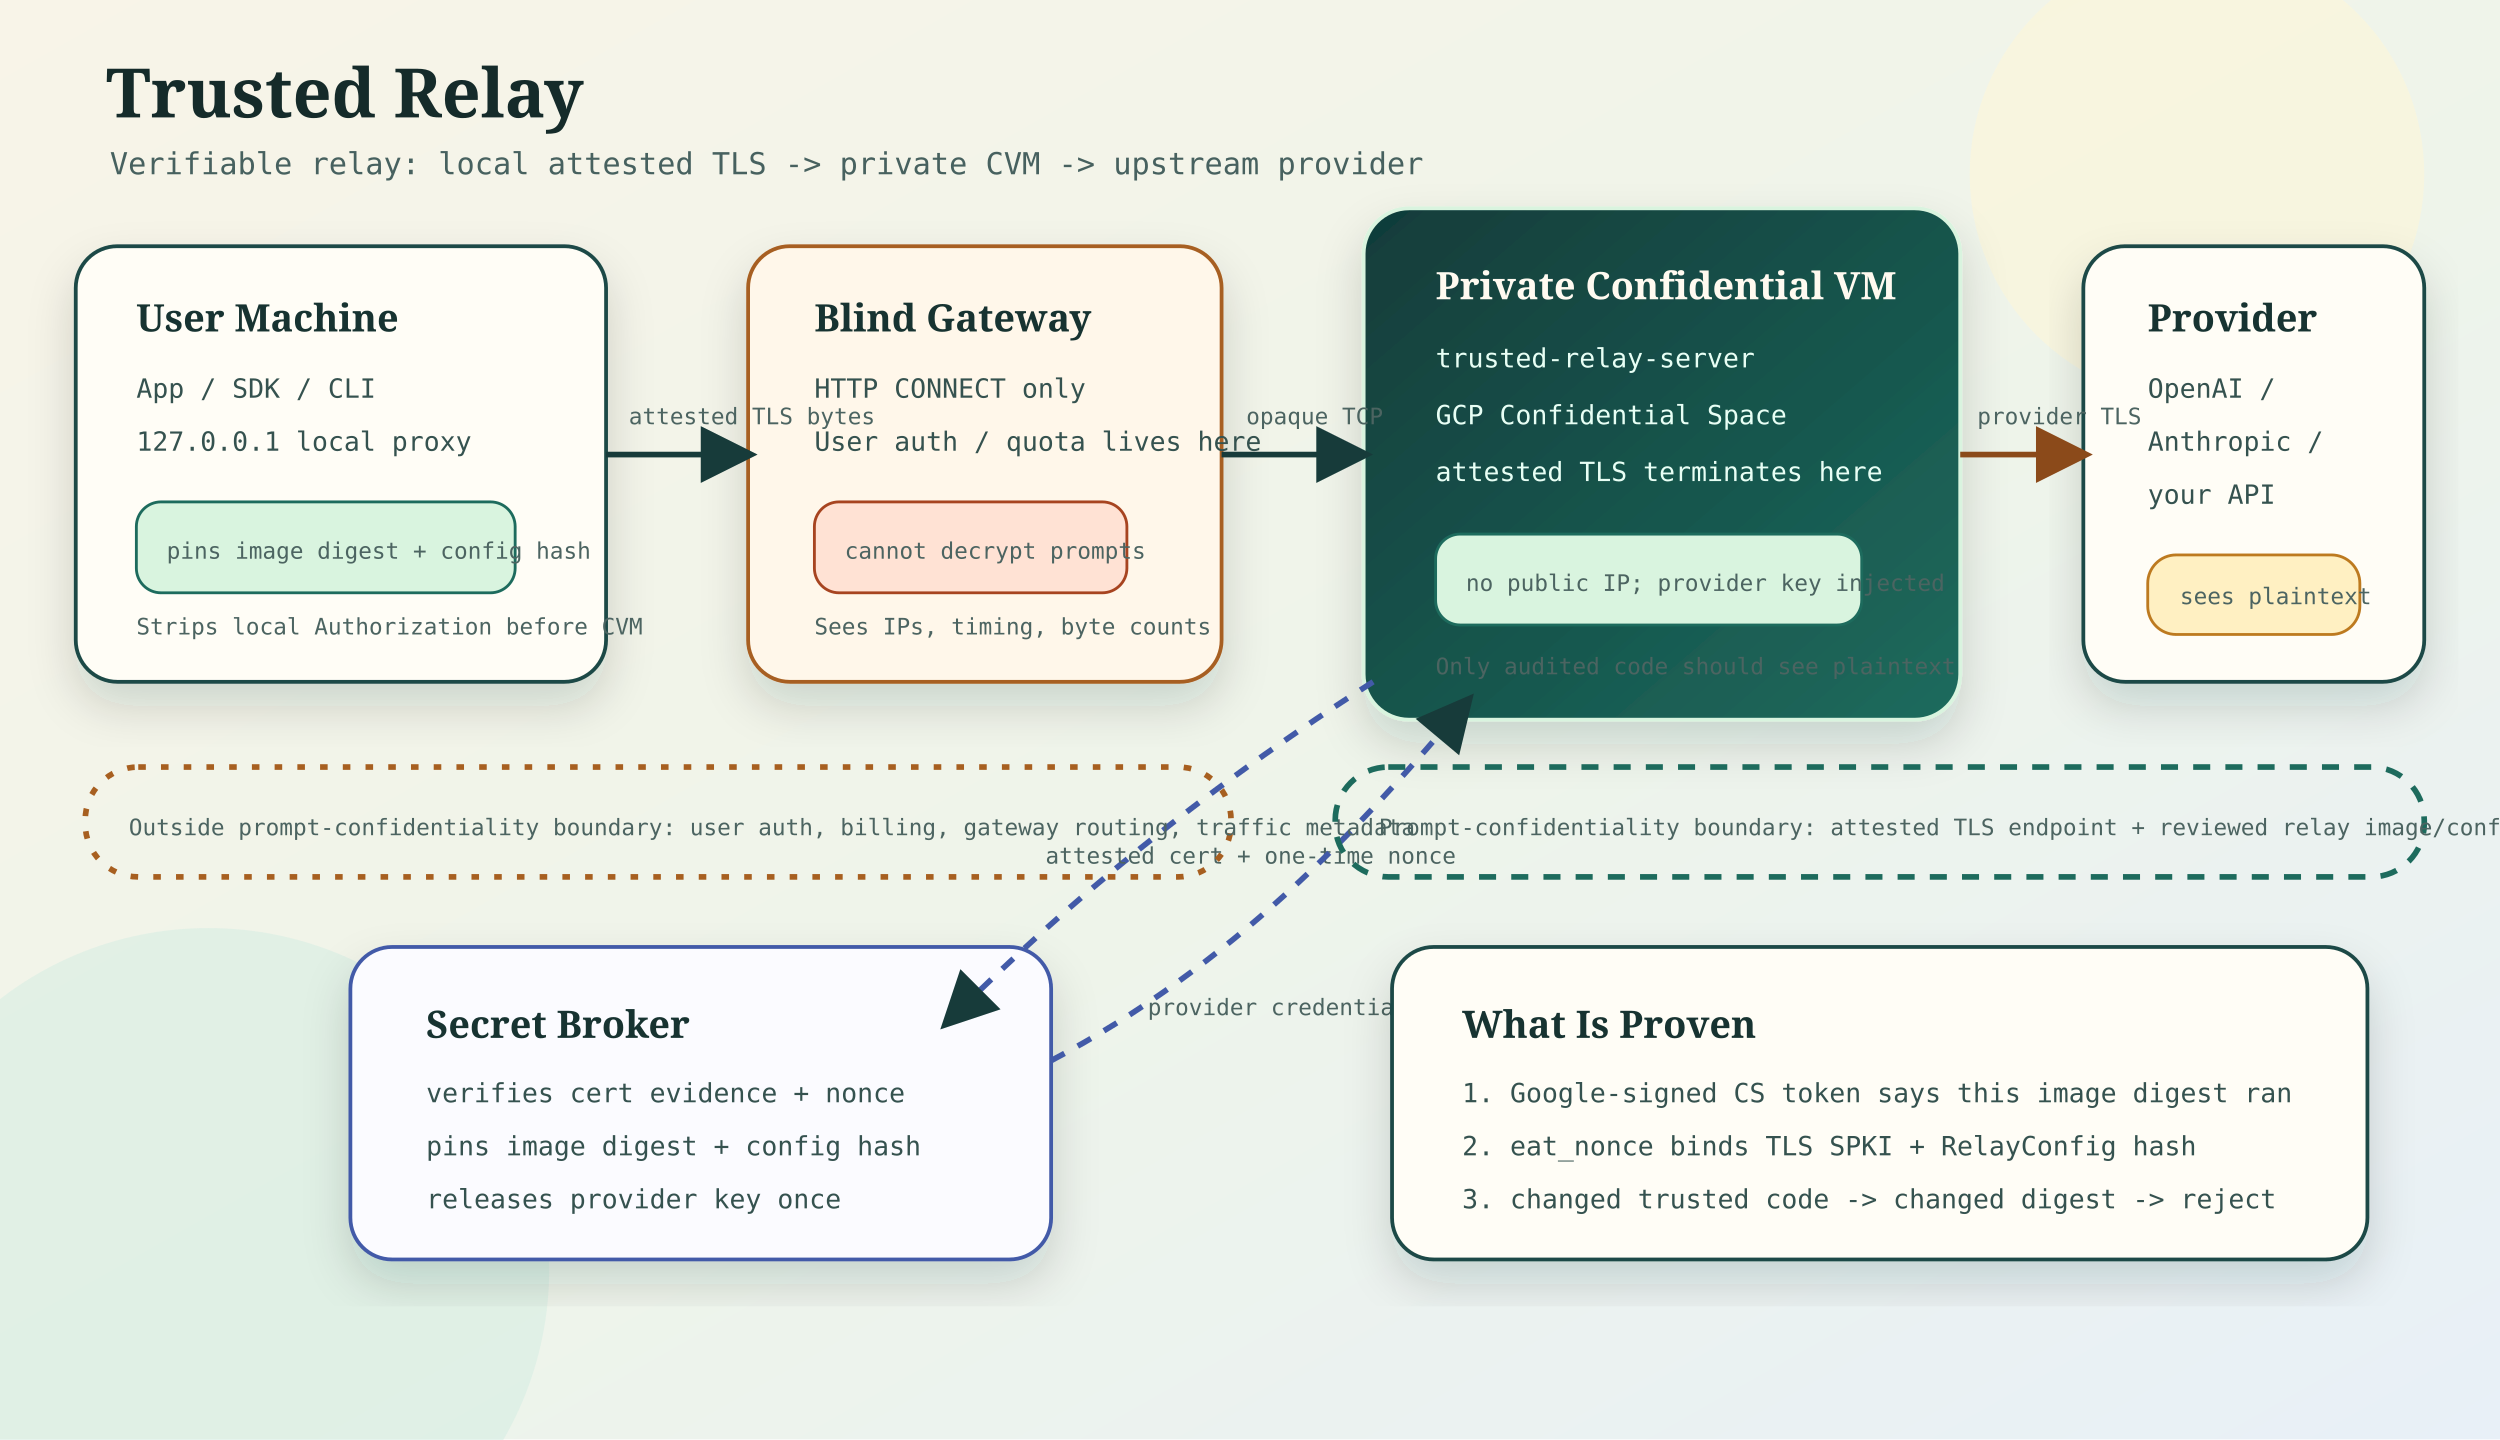
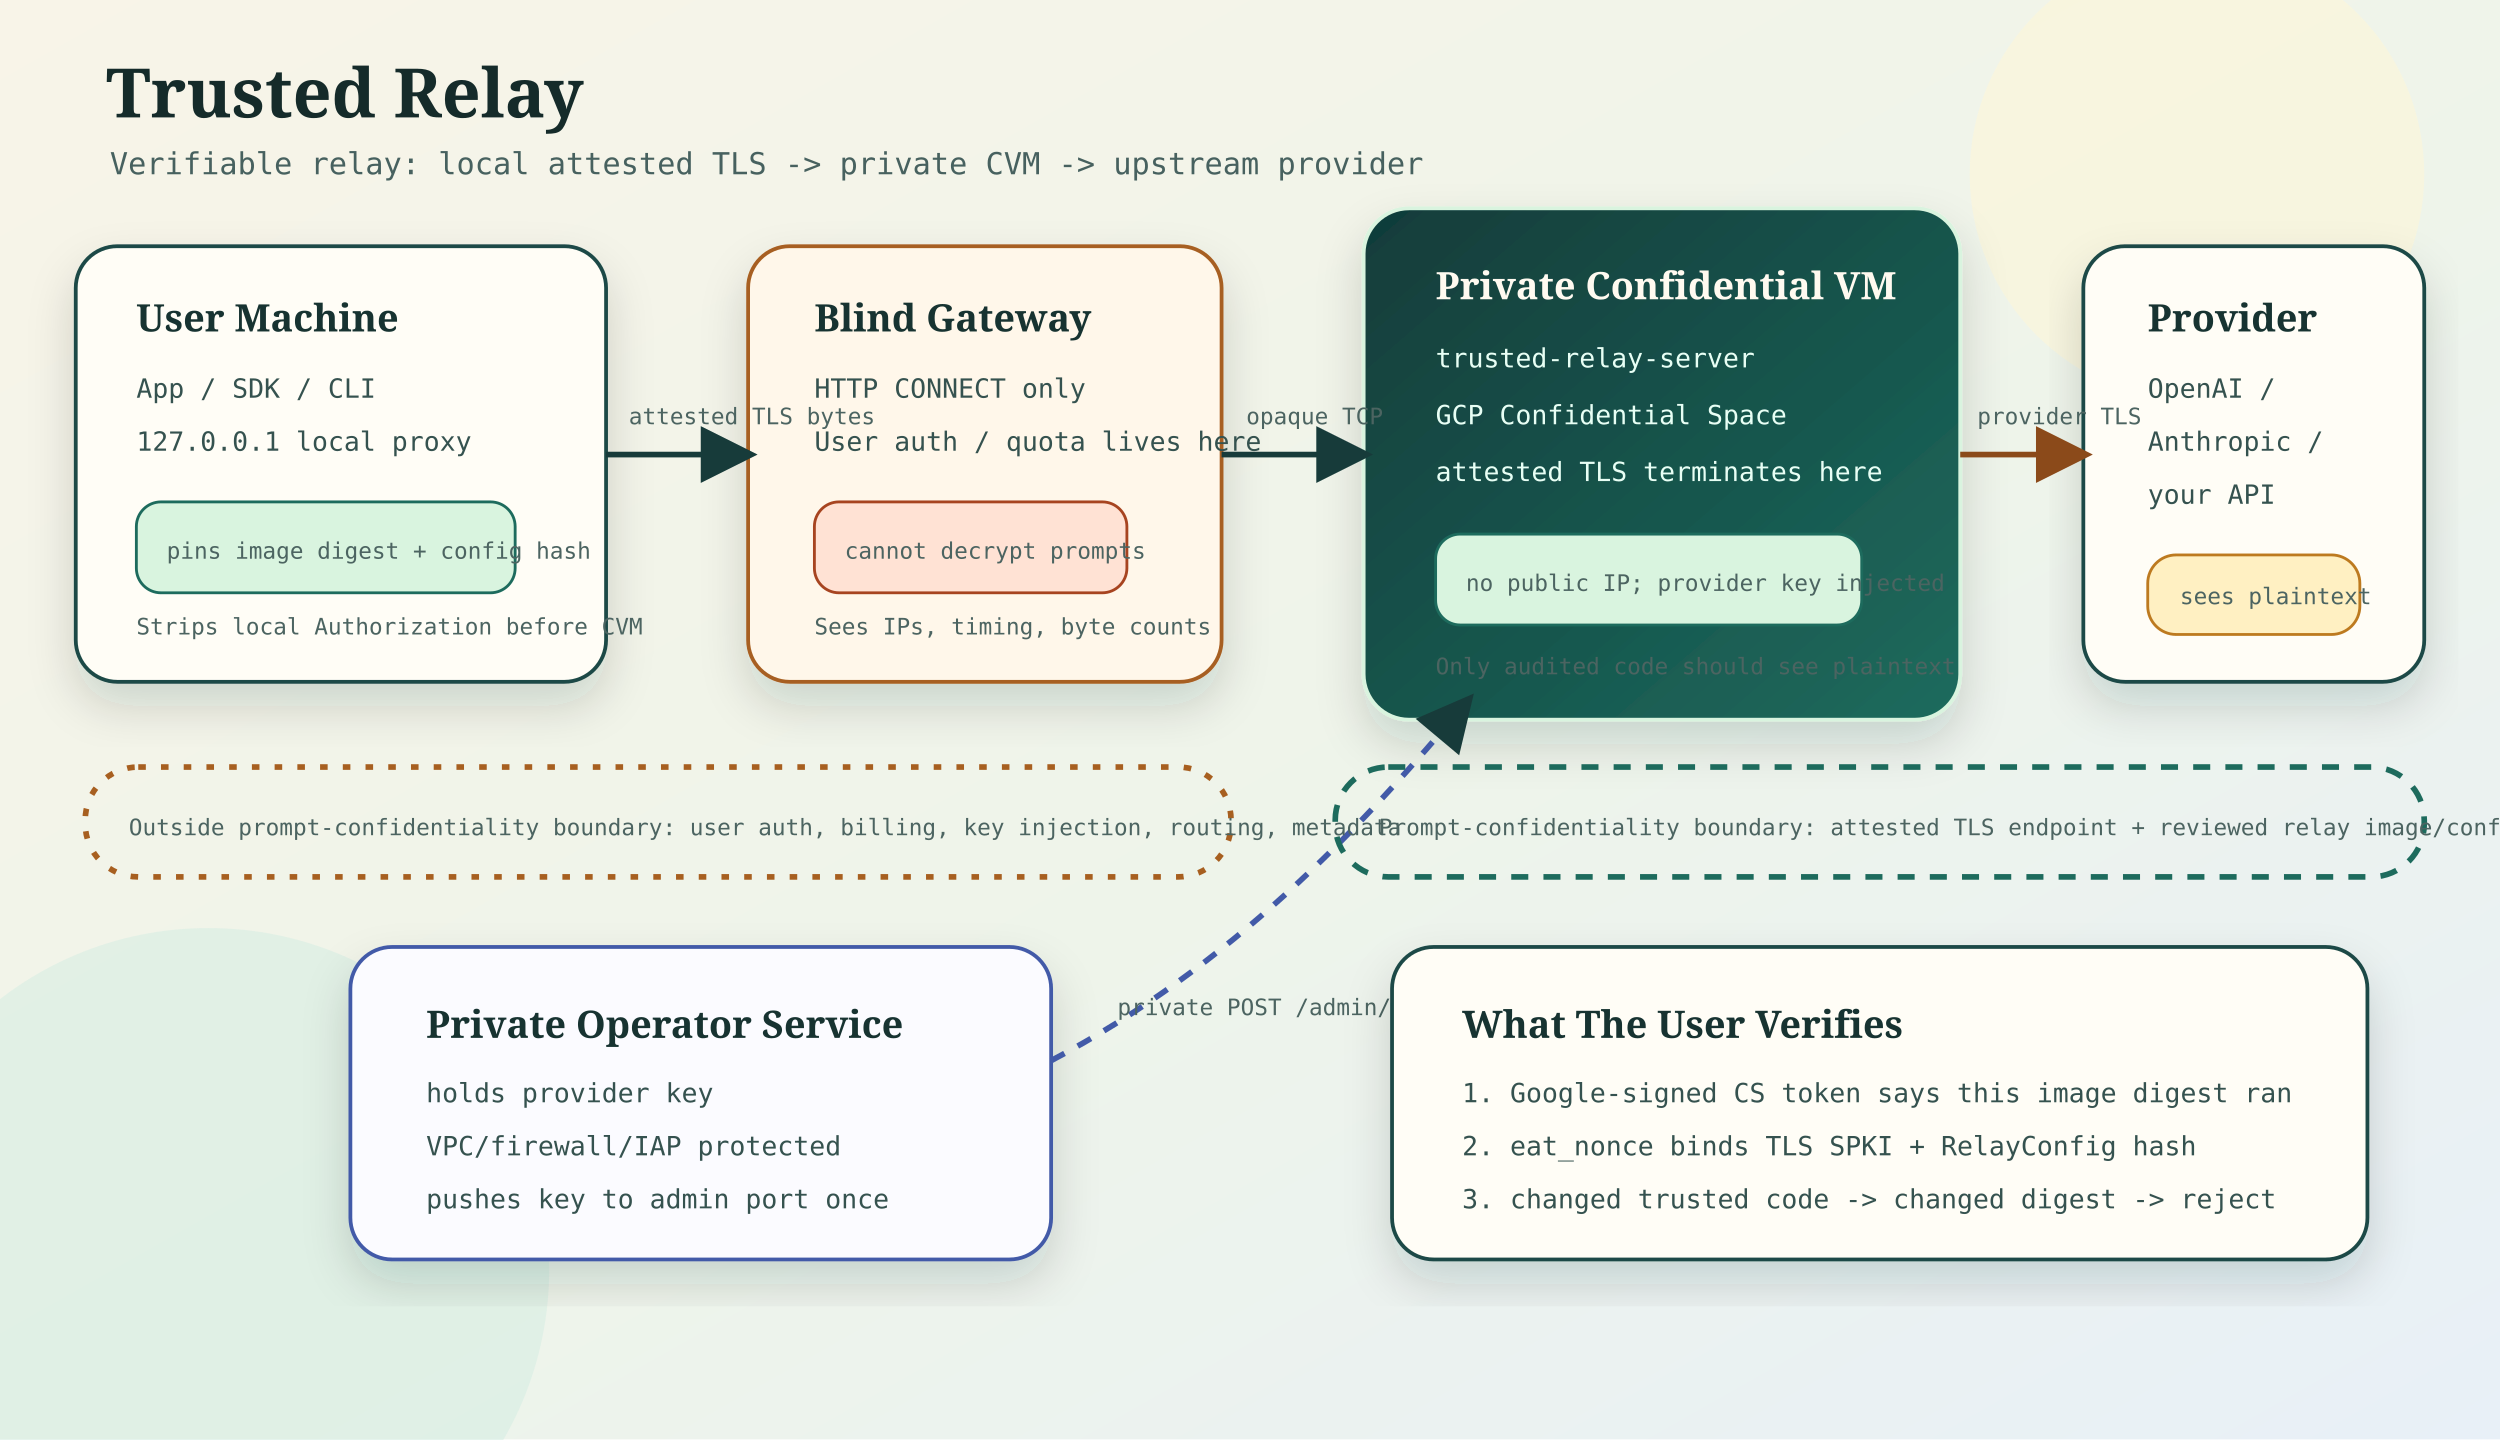
<svg xmlns="http://www.w3.org/2000/svg" viewBox="0 0 1320 760" role="img" aria-labelledby="title desc">
  <defs>
    <linearGradient id="bg" x1="0" y1="0" x2="1" y2="1">
      <stop offset="0" stop-color="#f8f4e8" />
      <stop offset="0.55" stop-color="#eef4ea" />
      <stop offset="1" stop-color="#e8f0f7" />
    </linearGradient>
    <linearGradient id="secure" x1="0" y1="0" x2="1" y2="1">
      <stop offset="0" stop-color="#113c3a" />
      <stop offset="1" stop-color="#1d6b5d" />
    </linearGradient>
    <linearGradient id="edge" x1="0" y1="0" x2="1" y2="1">
      <stop offset="0" stop-color="#5f3b16" />
      <stop offset="1" stop-color="#a75f20" />
    </linearGradient>
    <filter id="shadow" x="-10%" y="-15%" width="120%" height="130%">
      <feDropShadow dx="0" dy="12" stdDeviation="12" flood-color="#15302d" flood-opacity="0.16" />
    </filter>
    <marker id="arrow" viewBox="0 0 12 12" refX="10" refY="6" markerWidth="10" markerHeight="10" orient="auto-start-reverse">
      <path d="M 0 0 L 12 6 L 0 12 z" fill="#173b3a" />
    </marker>
    <marker id="arrowSoft" viewBox="0 0 12 12" refX="10" refY="6" markerWidth="10" markerHeight="10" orient="auto-start-reverse">
      <path d="M 0 0 L 12 6 L 0 12 z" fill="#8b4a1a" />
    </marker>
    <style>
      .title{font:700 36px Georgia,serif;fill:#152b2a}
      .subtitle{font:16px ui-monospace,SFMono-Regular,Menlo,monospace;fill:#47615f}
      .label{font:700 20px Georgia,serif;fill:#173331}
      .small{font:14px ui-monospace,SFMono-Regular,Menlo,monospace;fill:#35524f}
      .tiny{font:12px ui-monospace,SFMono-Regular,Menlo,monospace;fill:#4c6461}
      .whiteLabel{font:700 20px Georgia,serif;fill:#fffaf0}
      .whiteSmall{font:14px ui-monospace,SFMono-Regular,Menlo,monospace;fill:#e8fff5}
      .box{fill:#fffdf6;stroke:#1e4a46;stroke-width:2;rx:22;filter:url(#shadow)}
      .secureBox{fill:url(#secure);stroke:#d9f4df;stroke-width:2;rx:24;filter:url(#shadow)}
      .edgeBox{fill:#fff7ea;stroke:#a75f20;stroke-width:2;rx:22;filter:url(#shadow)}
-       .brokerBox{fill:#fbfbff;stroke:#425aa8;stroke-width:2;rx:22;filter:url(#shadow)}
+       .adminBox{fill:#fbfbff;stroke:#425aa8;stroke-width:2;rx:22;filter:url(#shadow)}
      .trust{fill:none;stroke:#1d6b5d;stroke-width:3;stroke-dasharray:9 8;rx:28}
      .notTrust{fill:none;stroke:#a75f20;stroke-width:3;stroke-dasharray:4 8;rx:28}
      .line{fill:none;stroke:#173b3a;stroke-width:3;marker-end:url(#arrow)}
      .softLine{fill:none;stroke:#8b4a1a;stroke-width:3;marker-end:url(#arrowSoft)}
      .dashLine{fill:none;stroke:#425aa8;stroke-width:3;stroke-dasharray:8 8;marker-end:url(#arrow)}
      .badge{fill:#fff0c2;stroke:#bd7a1f;stroke-width:1.5;rx:15}
      .ok{fill:#d9f4df;stroke:#1d6b5d;stroke-width:1.5;rx:13}
      .no{fill:#ffe2d4;stroke:#a74420;stroke-width:1.5;rx:13}
    </style>
  </defs>
  <rect width="1320" height="760" fill="url(#bg)" />
  <circle cx="1160" cy="92" r="120" fill="#fff6d5" opacity="0.52" />
  <circle cx="110" cy="670" r="180" fill="#cfebe1" opacity="0.45" />
  <text x="56" y="62" class="title">Trusted Relay</text>
  <text x="58" y="92" class="subtitle">Verifiable relay: local attested TLS -&gt; private CVM -&gt; upstream provider</text>
  <rect x="40" y="130" width="280" height="230" class="box" />
  <text x="72" y="175" class="label">User Machine</text>
  <text x="72" y="210" class="small">App / SDK / CLI</text>
  <text x="72" y="238" class="small">127.0.0.1 local proxy</text>
  <rect x="72" y="265" width="200" height="48" class="ok" />
  <text x="88" y="295" class="tiny">pins image digest + config hash</text>
  <text x="72" y="335" class="tiny">Strips local Authorization before CVM</text>
  <rect x="395" y="130" width="250" height="230" class="edgeBox" />
  <text x="430" y="175" class="label">Blind Gateway</text>
  <text x="430" y="210" class="small">HTTP CONNECT only</text>
  <text x="430" y="238" class="small">User auth / quota lives here</text>
  <rect x="430" y="265" width="165" height="48" class="no" />
  <text x="446" y="295" class="tiny">cannot decrypt prompts</text>
  <text x="430" y="335" class="tiny">Sees IPs, timing, byte counts</text>
  <rect x="720" y="110" width="315" height="270" class="secureBox" />
  <text x="758" y="158" class="whiteLabel">Private Confidential VM</text>
  <text x="758" y="194" class="whiteSmall">trusted-relay-server</text>
  <text x="758" y="224" class="whiteSmall">GCP Confidential Space</text>
  <text x="758" y="254" class="whiteSmall">attested TLS terminates here</text>
  <rect x="758" y="282" width="225" height="48" class="ok" />
  <text x="774" y="312" class="tiny">no public IP; provider key injected</text>
  <text x="758" y="356" class="tiny" fill="#dffcf2">Only audited code should see plaintext</text>
  <rect x="1100" y="130" width="180" height="230" class="box" />
  <text x="1134" y="175" class="label">Provider</text>
  <text x="1134" y="210" class="small">OpenAI /</text>
  <text x="1134" y="238" class="small">Anthropic /</text>
  <text x="1134" y="266" class="small">your API</text>
  <rect x="1134" y="293" width="112" height="42" class="badge" />
  <text x="1151" y="319" class="tiny">sees plaintext</text>
  <path d="M320 240 C352 240 362 240 395 240" class="line" />
  <text x="332" y="224" class="tiny">attested TLS bytes</text>
  <path d="M645 240 C682 240 692 240 720 240" class="line" />
  <text x="658" y="224" class="tiny">opaque TCP</text>
  <path d="M1035 240 C1063 240 1072 240 1100 240" class="softLine" />
  <text x="1044" y="224" class="tiny">provider TLS</text>
-   <rect x="185" y="500" width="370" height="165" class="brokerBox" />
-   <text x="225" y="548" class="label">Secret Broker</text>
-   <text x="225" y="582" class="small">verifies cert evidence + nonce</text>
-   <text x="225" y="610" class="small">pins image digest + config hash</text>
-   <text x="225" y="638" class="small">releases provider key once</text>
-   <path d="M725 360 C615 430 545 495 500 540" class="dashLine" />
-   <text x="552" y="456" class="tiny">attested cert + one-time nonce</text>
+   <rect x="185" y="500" width="370" height="165" class="adminBox" />
+   <text x="225" y="548" class="label">Private Operator Service</text>
+   <text x="225" y="582" class="small">holds provider key</text>
+   <text x="225" y="610" class="small">VPC/firewall/IAP protected</text>
+   <text x="225" y="638" class="small">pushes key to admin port once</text>
  <path d="M555 560 C650 510 718 438 775 370" class="dashLine" />
-   <text x="606" y="536" class="tiny">provider credential after verification</text>
+   <text x="590" y="536" class="tiny">private POST /admin/provider-credential</text>
  <rect x="735" y="500" width="515" height="165" class="box" />
-   <text x="772" y="548" class="label">What Is Proven</text>
+   <text x="772" y="548" class="label">What The User Verifies</text>
  <text x="772" y="582" class="small">1. Google-signed CS token says this image digest ran</text>
  <text x="772" y="610" class="small">2. eat_nonce binds TLS SPKI + RelayConfig hash</text>
  <text x="772" y="638" class="small">3. changed trusted code -&gt; changed digest -&gt; reject</text>
  <rect x="45" y="405" width="605" height="58" class="notTrust" />
-   <text x="68" y="441" class="tiny">Outside prompt-confidentiality boundary: user auth, billing, gateway routing, traffic metadata</text>
+   <text x="68" y="441" class="tiny">Outside prompt-confidentiality boundary: user auth, billing, key injection, routing, metadata</text>
  <rect x="705" y="405" width="575" height="58" class="trust" />
  <text x="728" y="441" class="tiny">Prompt-confidentiality boundary: attested TLS endpoint + reviewed relay image/config</text>
</svg>
